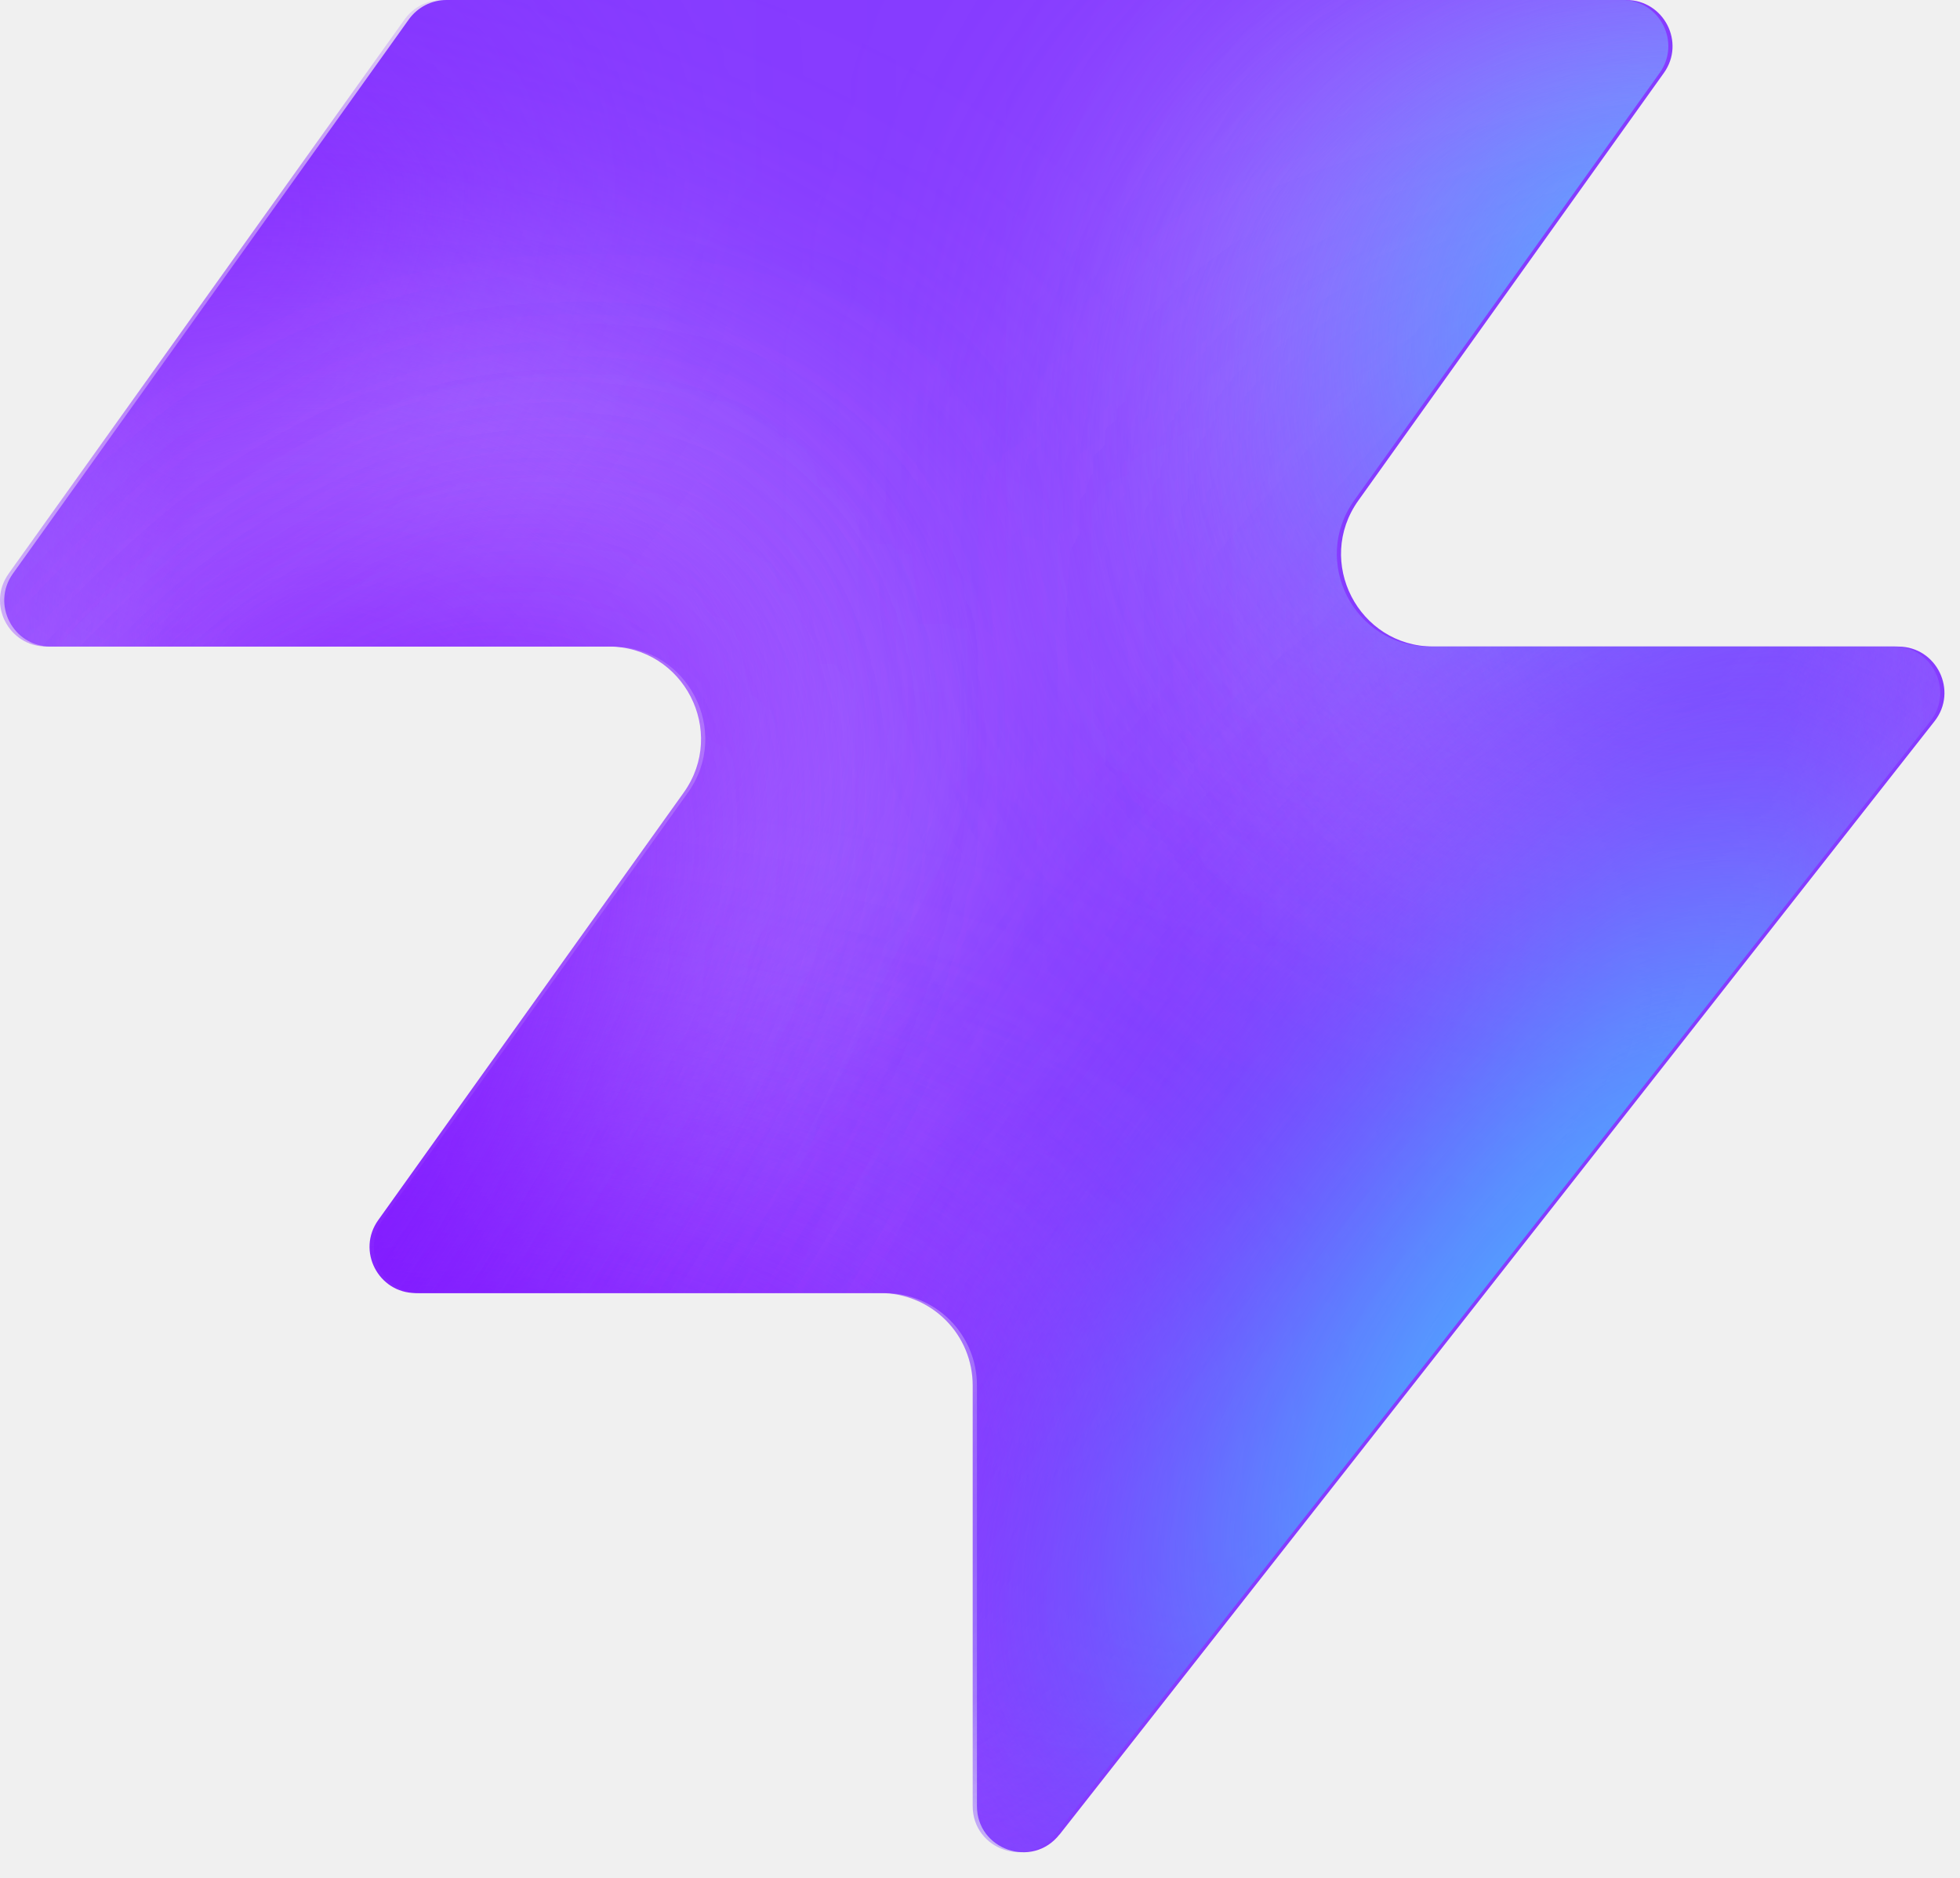
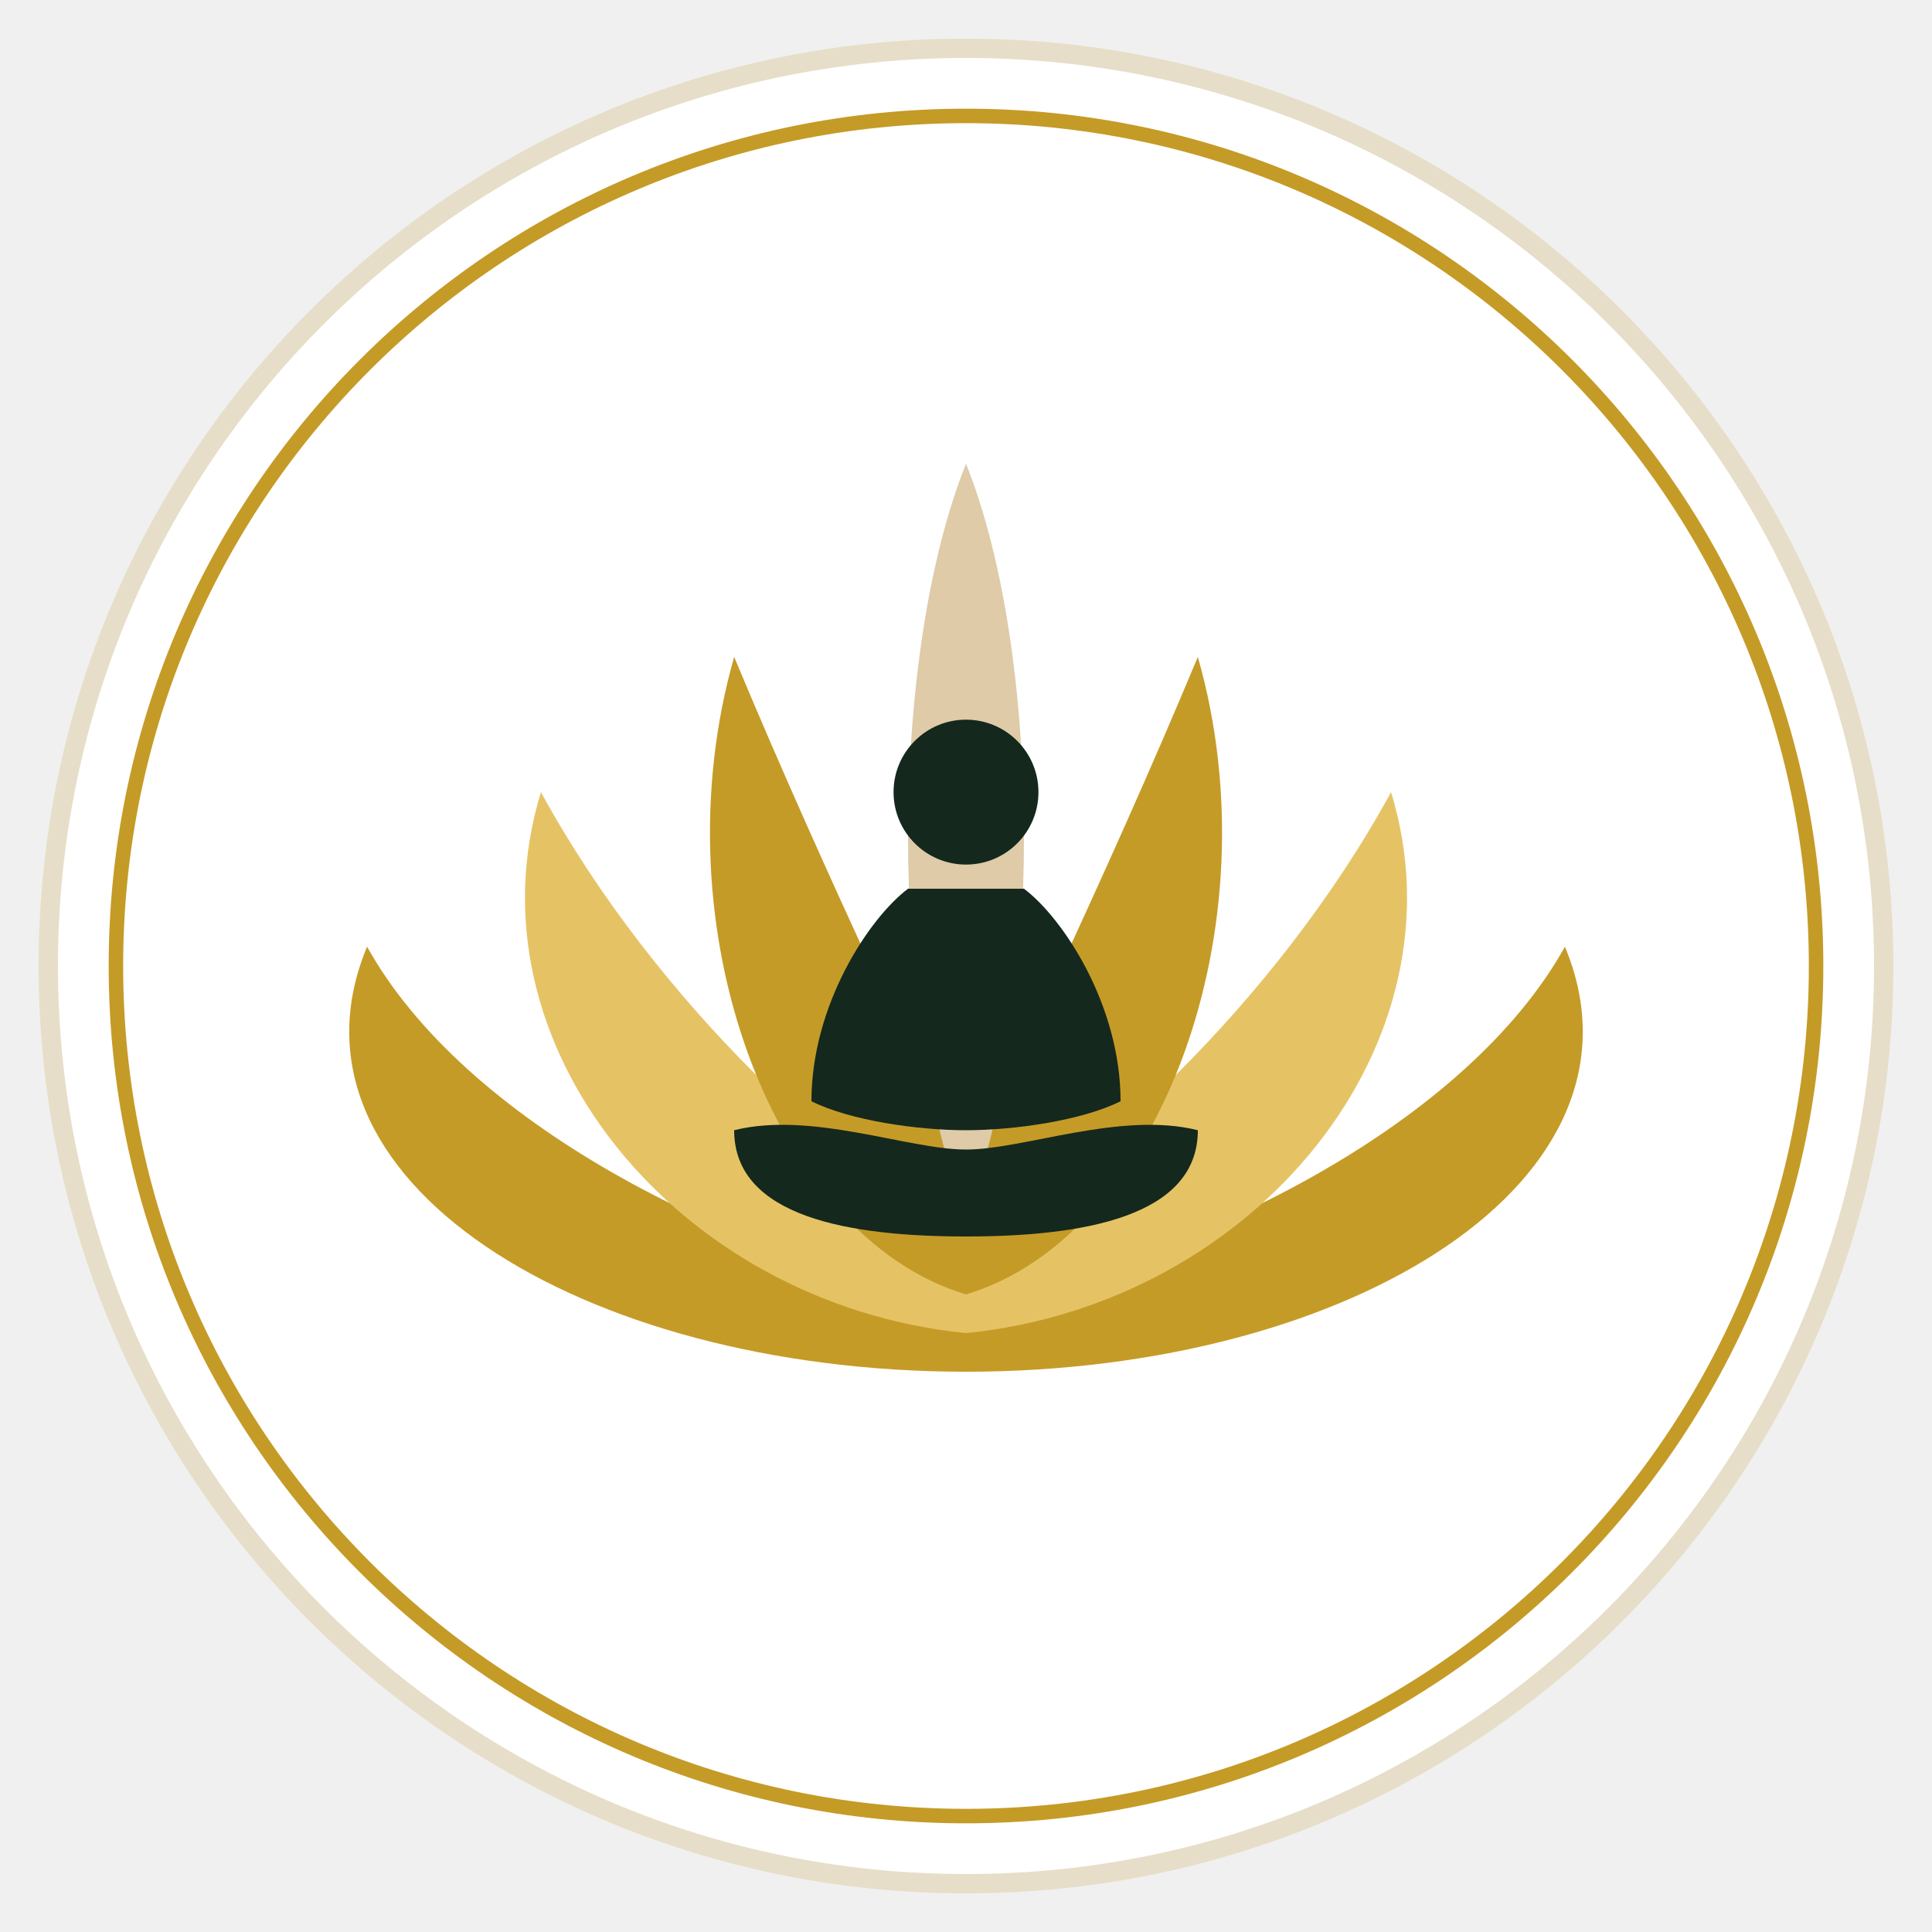
- <svg xmlns="http://www.w3.org/2000/svg" width="48" height="46" fill="none" viewBox="0 0 48 46">
-   <path fill="#863bff" d="M25.946 44.938c-.664.845-2.021.375-2.021-.698V33.937a2.26 2.26 0 0 0-2.262-2.262H10.287c-.92 0-1.456-1.04-.92-1.788l7.48-10.471c1.07-1.497 0-3.578-1.842-3.578H1.237c-.92 0-1.456-1.04-.92-1.788L10.013.474c.214-.297.556-.474.92-.474h28.894c.92 0 1.456 1.04.92 1.788l-7.48 10.471c-1.07 1.498 0 3.579 1.842 3.579h11.377c.943 0 1.473 1.088.89 1.83L25.947 44.94z" style="fill:#863bff;fill:color(display-p3 .525 .23 1);fill-opacity:1" />
-   <mask id="a" width="48" height="46" x="0" y="0" maskUnits="userSpaceOnUse" style="mask-type:alpha">
-     <path fill="#000" d="M25.842 44.938c-.664.844-2.021.375-2.021-.698V33.937a2.26 2.26 0 0 0-2.262-2.262H10.183c-.92 0-1.456-1.04-.92-1.788l7.48-10.471c1.07-1.498 0-3.579-1.842-3.579H1.133c-.92 0-1.456-1.04-.92-1.787L9.91.473c.214-.297.556-.474.92-.474h28.894c.92 0 1.456 1.04.92 1.788l-7.48 10.471c-1.07 1.498 0 3.578 1.842 3.578h11.377c.943 0 1.473 1.088.89 1.832L25.843 44.94z" style="fill:#000;fill-opacity:1" />
-   </mask>
-   <g mask="url(#a)">
-     <g filter="url(#b)">
-       <ellipse cx="5.508" cy="14.704" fill="#ede6ff" rx="5.508" ry="14.704" style="fill:#ede6ff;fill:color(display-p3 .927 .903 1);fill-opacity:1" transform="matrix(.00324 1 1 -.00324 -4.47 31.516)" />
-     </g>
-     <g filter="url(#c)">
-       <ellipse cx="10.399" cy="29.851" fill="#ede6ff" rx="10.399" ry="29.851" style="fill:#ede6ff;fill:color(display-p3 .927 .903 1);fill-opacity:1" transform="matrix(.00324 1 1 -.00324 -39.328 7.883)" />
-     </g>
-     <g filter="url(#d)">
-       <ellipse cx="5.508" cy="30.487" fill="#7e14ff" rx="5.508" ry="30.487" style="fill:#7e14ff;fill:color(display-p3 .492 .077 1);fill-opacity:1" transform="rotate(89.814 -25.913 -14.639)scale(1 -1)" />
-     </g>
-     <g filter="url(#e)">
-       <ellipse cx="5.508" cy="30.599" fill="#7e14ff" rx="5.508" ry="30.599" style="fill:#7e14ff;fill:color(display-p3 .492 .077 1);fill-opacity:1" transform="rotate(89.814 -32.644 -3.334)scale(1 -1)" />
-     </g>
-     <g filter="url(#f)">
-       <ellipse cx="5.508" cy="30.599" fill="#7e14ff" rx="5.508" ry="30.599" style="fill:#7e14ff;fill:color(display-p3 .492 .077 1);fill-opacity:1" transform="matrix(.00324 1 1 -.00324 -34.34 30.47)" />
-     </g>
-     <g filter="url(#g)">
-       <ellipse cx="14.072" cy="22.078" fill="#ede6ff" rx="14.072" ry="22.078" style="fill:#ede6ff;fill:color(display-p3 .927 .903 1);fill-opacity:1" transform="rotate(93.35 24.506 48.493)scale(-1 1)" />
-     </g>
-     <g filter="url(#h)">
-       <ellipse cx="3.47" cy="21.501" fill="#7e14ff" rx="3.47" ry="21.501" style="fill:#7e14ff;fill:color(display-p3 .492 .077 1);fill-opacity:1" transform="rotate(89.009 28.708 47.59)scale(-1 1)" />
-     </g>
-     <g filter="url(#i)">
-       <ellipse cx="3.47" cy="21.501" fill="#7e14ff" rx="3.47" ry="21.501" style="fill:#7e14ff;fill:color(display-p3 .492 .077 1);fill-opacity:1" transform="rotate(89.009 28.708 47.59)scale(-1 1)" />
-     </g>
-     <g filter="url(#j)">
-       <ellipse cx=".387" cy="8.972" fill="#7e14ff" rx="4.407" ry="29.108" style="fill:#7e14ff;fill:color(display-p3 .492 .077 1);fill-opacity:1" transform="rotate(39.51 .387 8.972)" />
-     </g>
-     <g filter="url(#k)">
-       <ellipse cx="47.523" cy="-6.092" fill="#7e14ff" rx="4.407" ry="29.108" style="fill:#7e14ff;fill:color(display-p3 .492 .077 1);fill-opacity:1" transform="rotate(37.892 47.523 -6.092)" />
-     </g>
-     <g filter="url(#l)">
-       <ellipse cx="41.412" cy="6.333" fill="#47bfff" rx="5.971" ry="9.665" style="fill:#47bfff;fill:color(display-p3 .28 .748 1);fill-opacity:1" transform="rotate(37.892 41.412 6.333)" />
-     </g>
-     <g filter="url(#m)">
-       <ellipse cx="-1.879" cy="38.332" fill="#7e14ff" rx="4.407" ry="29.108" style="fill:#7e14ff;fill:color(display-p3 .492 .077 1);fill-opacity:1" transform="rotate(37.892 -1.88 38.332)" />
-     </g>
-     <g filter="url(#n)">
-       <ellipse cx="-1.879" cy="38.332" fill="#7e14ff" rx="4.407" ry="29.108" style="fill:#7e14ff;fill:color(display-p3 .492 .077 1);fill-opacity:1" transform="rotate(37.892 -1.88 38.332)" />
-     </g>
-     <g filter="url(#o)">
-       <ellipse cx="35.651" cy="29.907" fill="#7e14ff" rx="4.407" ry="29.108" style="fill:#7e14ff;fill:color(display-p3 .492 .077 1);fill-opacity:1" transform="rotate(37.892 35.651 29.907)" />
-     </g>
-     <g filter="url(#p)">
-       <ellipse cx="38.418" cy="32.4" fill="#47bfff" rx="5.971" ry="15.297" style="fill:#47bfff;fill:color(display-p3 .28 .748 1);fill-opacity:1" transform="rotate(37.892 38.418 32.4)" />
-     </g>
-   </g>
-   <defs>
-     <filter id="b" width="60.045" height="41.654" x="-19.77" y="16.149" color-interpolation-filters="sRGB" filterUnits="userSpaceOnUse">
-       <feFlood flood-opacity="0" result="BackgroundImageFix" />
-       <feBlend in="SourceGraphic" in2="BackgroundImageFix" result="shape" />
-       <feGaussianBlur result="effect1_foregroundBlur_2002_17158" stdDeviation="7.659" />
-     </filter>
-     <filter id="c" width="90.34" height="51.437" x="-54.613" y="-7.533" color-interpolation-filters="sRGB" filterUnits="userSpaceOnUse">
-       <feFlood flood-opacity="0" result="BackgroundImageFix" />
-       <feBlend in="SourceGraphic" in2="BackgroundImageFix" result="shape" />
-       <feGaussianBlur result="effect1_foregroundBlur_2002_17158" stdDeviation="7.659" />
-     </filter>
-     <filter id="d" width="79.355" height="29.4" x="-49.64" y="2.03" color-interpolation-filters="sRGB" filterUnits="userSpaceOnUse">
-       <feFlood flood-opacity="0" result="BackgroundImageFix" />
-       <feBlend in="SourceGraphic" in2="BackgroundImageFix" result="shape" />
-       <feGaussianBlur result="effect1_foregroundBlur_2002_17158" stdDeviation="4.596" />
-     </filter>
-     <filter id="e" width="79.579" height="29.4" x="-45.045" y="20.029" color-interpolation-filters="sRGB" filterUnits="userSpaceOnUse">
-       <feFlood flood-opacity="0" result="BackgroundImageFix" />
-       <feBlend in="SourceGraphic" in2="BackgroundImageFix" result="shape" />
-       <feGaussianBlur result="effect1_foregroundBlur_2002_17158" stdDeviation="4.596" />
-     </filter>
-     <filter id="f" width="79.579" height="29.4" x="-43.513" y="21.178" color-interpolation-filters="sRGB" filterUnits="userSpaceOnUse">
-       <feFlood flood-opacity="0" result="BackgroundImageFix" />
-       <feBlend in="SourceGraphic" in2="BackgroundImageFix" result="shape" />
-       <feGaussianBlur result="effect1_foregroundBlur_2002_17158" stdDeviation="4.596" />
-     </filter>
-     <filter id="g" width="74.749" height="58.852" x="15.756" y="-17.901" color-interpolation-filters="sRGB" filterUnits="userSpaceOnUse">
-       <feFlood flood-opacity="0" result="BackgroundImageFix" />
-       <feBlend in="SourceGraphic" in2="BackgroundImageFix" result="shape" />
-       <feGaussianBlur result="effect1_foregroundBlur_2002_17158" stdDeviation="7.659" />
-     </filter>
-     <filter id="h" width="61.377" height="25.362" x="23.548" y="2.284" color-interpolation-filters="sRGB" filterUnits="userSpaceOnUse">
-       <feFlood flood-opacity="0" result="BackgroundImageFix" />
-       <feBlend in="SourceGraphic" in2="BackgroundImageFix" result="shape" />
-       <feGaussianBlur result="effect1_foregroundBlur_2002_17158" stdDeviation="4.596" />
-     </filter>
-     <filter id="i" width="61.377" height="25.362" x="23.548" y="2.284" color-interpolation-filters="sRGB" filterUnits="userSpaceOnUse">
-       <feFlood flood-opacity="0" result="BackgroundImageFix" />
-       <feBlend in="SourceGraphic" in2="BackgroundImageFix" result="shape" />
-       <feGaussianBlur result="effect1_foregroundBlur_2002_17158" stdDeviation="4.596" />
-     </filter>
-     <filter id="j" width="56.045" height="63.649" x="-27.636" y="-22.853" color-interpolation-filters="sRGB" filterUnits="userSpaceOnUse">
-       <feFlood flood-opacity="0" result="BackgroundImageFix" />
-       <feBlend in="SourceGraphic" in2="BackgroundImageFix" result="shape" />
-       <feGaussianBlur result="effect1_foregroundBlur_2002_17158" stdDeviation="4.596" />
-     </filter>
-     <filter id="k" width="54.814" height="64.646" x="20.116" y="-38.415" color-interpolation-filters="sRGB" filterUnits="userSpaceOnUse">
-       <feFlood flood-opacity="0" result="BackgroundImageFix" />
-       <feBlend in="SourceGraphic" in2="BackgroundImageFix" result="shape" />
-       <feGaussianBlur result="effect1_foregroundBlur_2002_17158" stdDeviation="4.596" />
-     </filter>
-     <filter id="l" width="33.541" height="35.313" x="24.641" y="-11.323" color-interpolation-filters="sRGB" filterUnits="userSpaceOnUse">
-       <feFlood flood-opacity="0" result="BackgroundImageFix" />
-       <feBlend in="SourceGraphic" in2="BackgroundImageFix" result="shape" />
-       <feGaussianBlur result="effect1_foregroundBlur_2002_17158" stdDeviation="4.596" />
-     </filter>
-     <filter id="m" width="54.814" height="64.646" x="-29.286" y="6.009" color-interpolation-filters="sRGB" filterUnits="userSpaceOnUse">
-       <feFlood flood-opacity="0" result="BackgroundImageFix" />
-       <feBlend in="SourceGraphic" in2="BackgroundImageFix" result="shape" />
-       <feGaussianBlur result="effect1_foregroundBlur_2002_17158" stdDeviation="4.596" />
-     </filter>
-     <filter id="n" width="54.814" height="64.646" x="-29.286" y="6.009" color-interpolation-filters="sRGB" filterUnits="userSpaceOnUse">
-       <feFlood flood-opacity="0" result="BackgroundImageFix" />
-       <feBlend in="SourceGraphic" in2="BackgroundImageFix" result="shape" />
-       <feGaussianBlur result="effect1_foregroundBlur_2002_17158" stdDeviation="4.596" />
-     </filter>
-     <filter id="o" width="54.814" height="64.646" x="8.244" y="-2.416" color-interpolation-filters="sRGB" filterUnits="userSpaceOnUse">
-       <feFlood flood-opacity="0" result="BackgroundImageFix" />
-       <feBlend in="SourceGraphic" in2="BackgroundImageFix" result="shape" />
-       <feGaussianBlur result="effect1_foregroundBlur_2002_17158" stdDeviation="4.596" />
-     </filter>
-     <filter id="p" width="39.409" height="43.623" x="18.713" y="10.588" color-interpolation-filters="sRGB" filterUnits="userSpaceOnUse">
-       <feFlood flood-opacity="0" result="BackgroundImageFix" />
-       <feBlend in="SourceGraphic" in2="BackgroundImageFix" result="shape" />
-       <feGaussianBlur result="effect1_foregroundBlur_2002_17158" stdDeviation="4.596" />
-     </filter>
-   </defs>
+ <svg xmlns="http://www.w3.org/2000/svg" viewBox="0 0 200 200">
+   <circle cx="100" cy="100" r="95" fill="#FFFFFF" stroke="#E6DEC8" stroke-width="2" />
+   <circle cx="100" cy="100" r="88" fill="none" stroke="#C59B27" stroke-width="1.5" />
+   <path d="M 100 142 C 60 142, 28 122, 38 98 C 48 116, 75 130, 100 135 Z" fill="#C59B27" />
+   <path d="M 100 142 C 140 142, 172 122, 162 98 C 152 116, 125 130, 100 135 Z" fill="#C59B27" />
+   <path d="M 100 138 C 70 135, 48 108, 56 82 C 68 104, 88 122, 100 128 Z" fill="#E5C365" />
+   <path d="M 100 138 C 130 135, 152 108, 144 82 C 132 104, 112 122, 100 128 Z" fill="#E5C365" />
+   <path d="M 100 134 C 80 128, 68 96, 76 68 C 86 92, 96 112, 100 122 Z" fill="#C59B27" />
+   <path d="M 100 134 C 120 128, 132 96, 124 68 C 114 92, 104 112, 100 122 Z" fill="#C59B27" />
+   <path d="M 100 48 C 92 68, 92 105, 100 126 C 108 105, 108 68, 100 48 Z" fill="#DFCBA8" />
+   <circle cx="100" cy="82" r="7.5" fill="#14281D" />
+   <path d="M 94 92 C 90 95, 84 104, 84 114 C 88 116, 95 117, 100 117 C 105 117, 112 116, 116 114 C 116 104, 110 95, 106 92 Z" fill="#14281D" />
+   <path d="M 76 117 C 76 126, 88 128, 100 128 C 112 128, 124 126, 124 117 C 116 115, 106 119, 100 119 C 94 119, 84 115, 76 117 Z" fill="#14281D" />
</svg>
